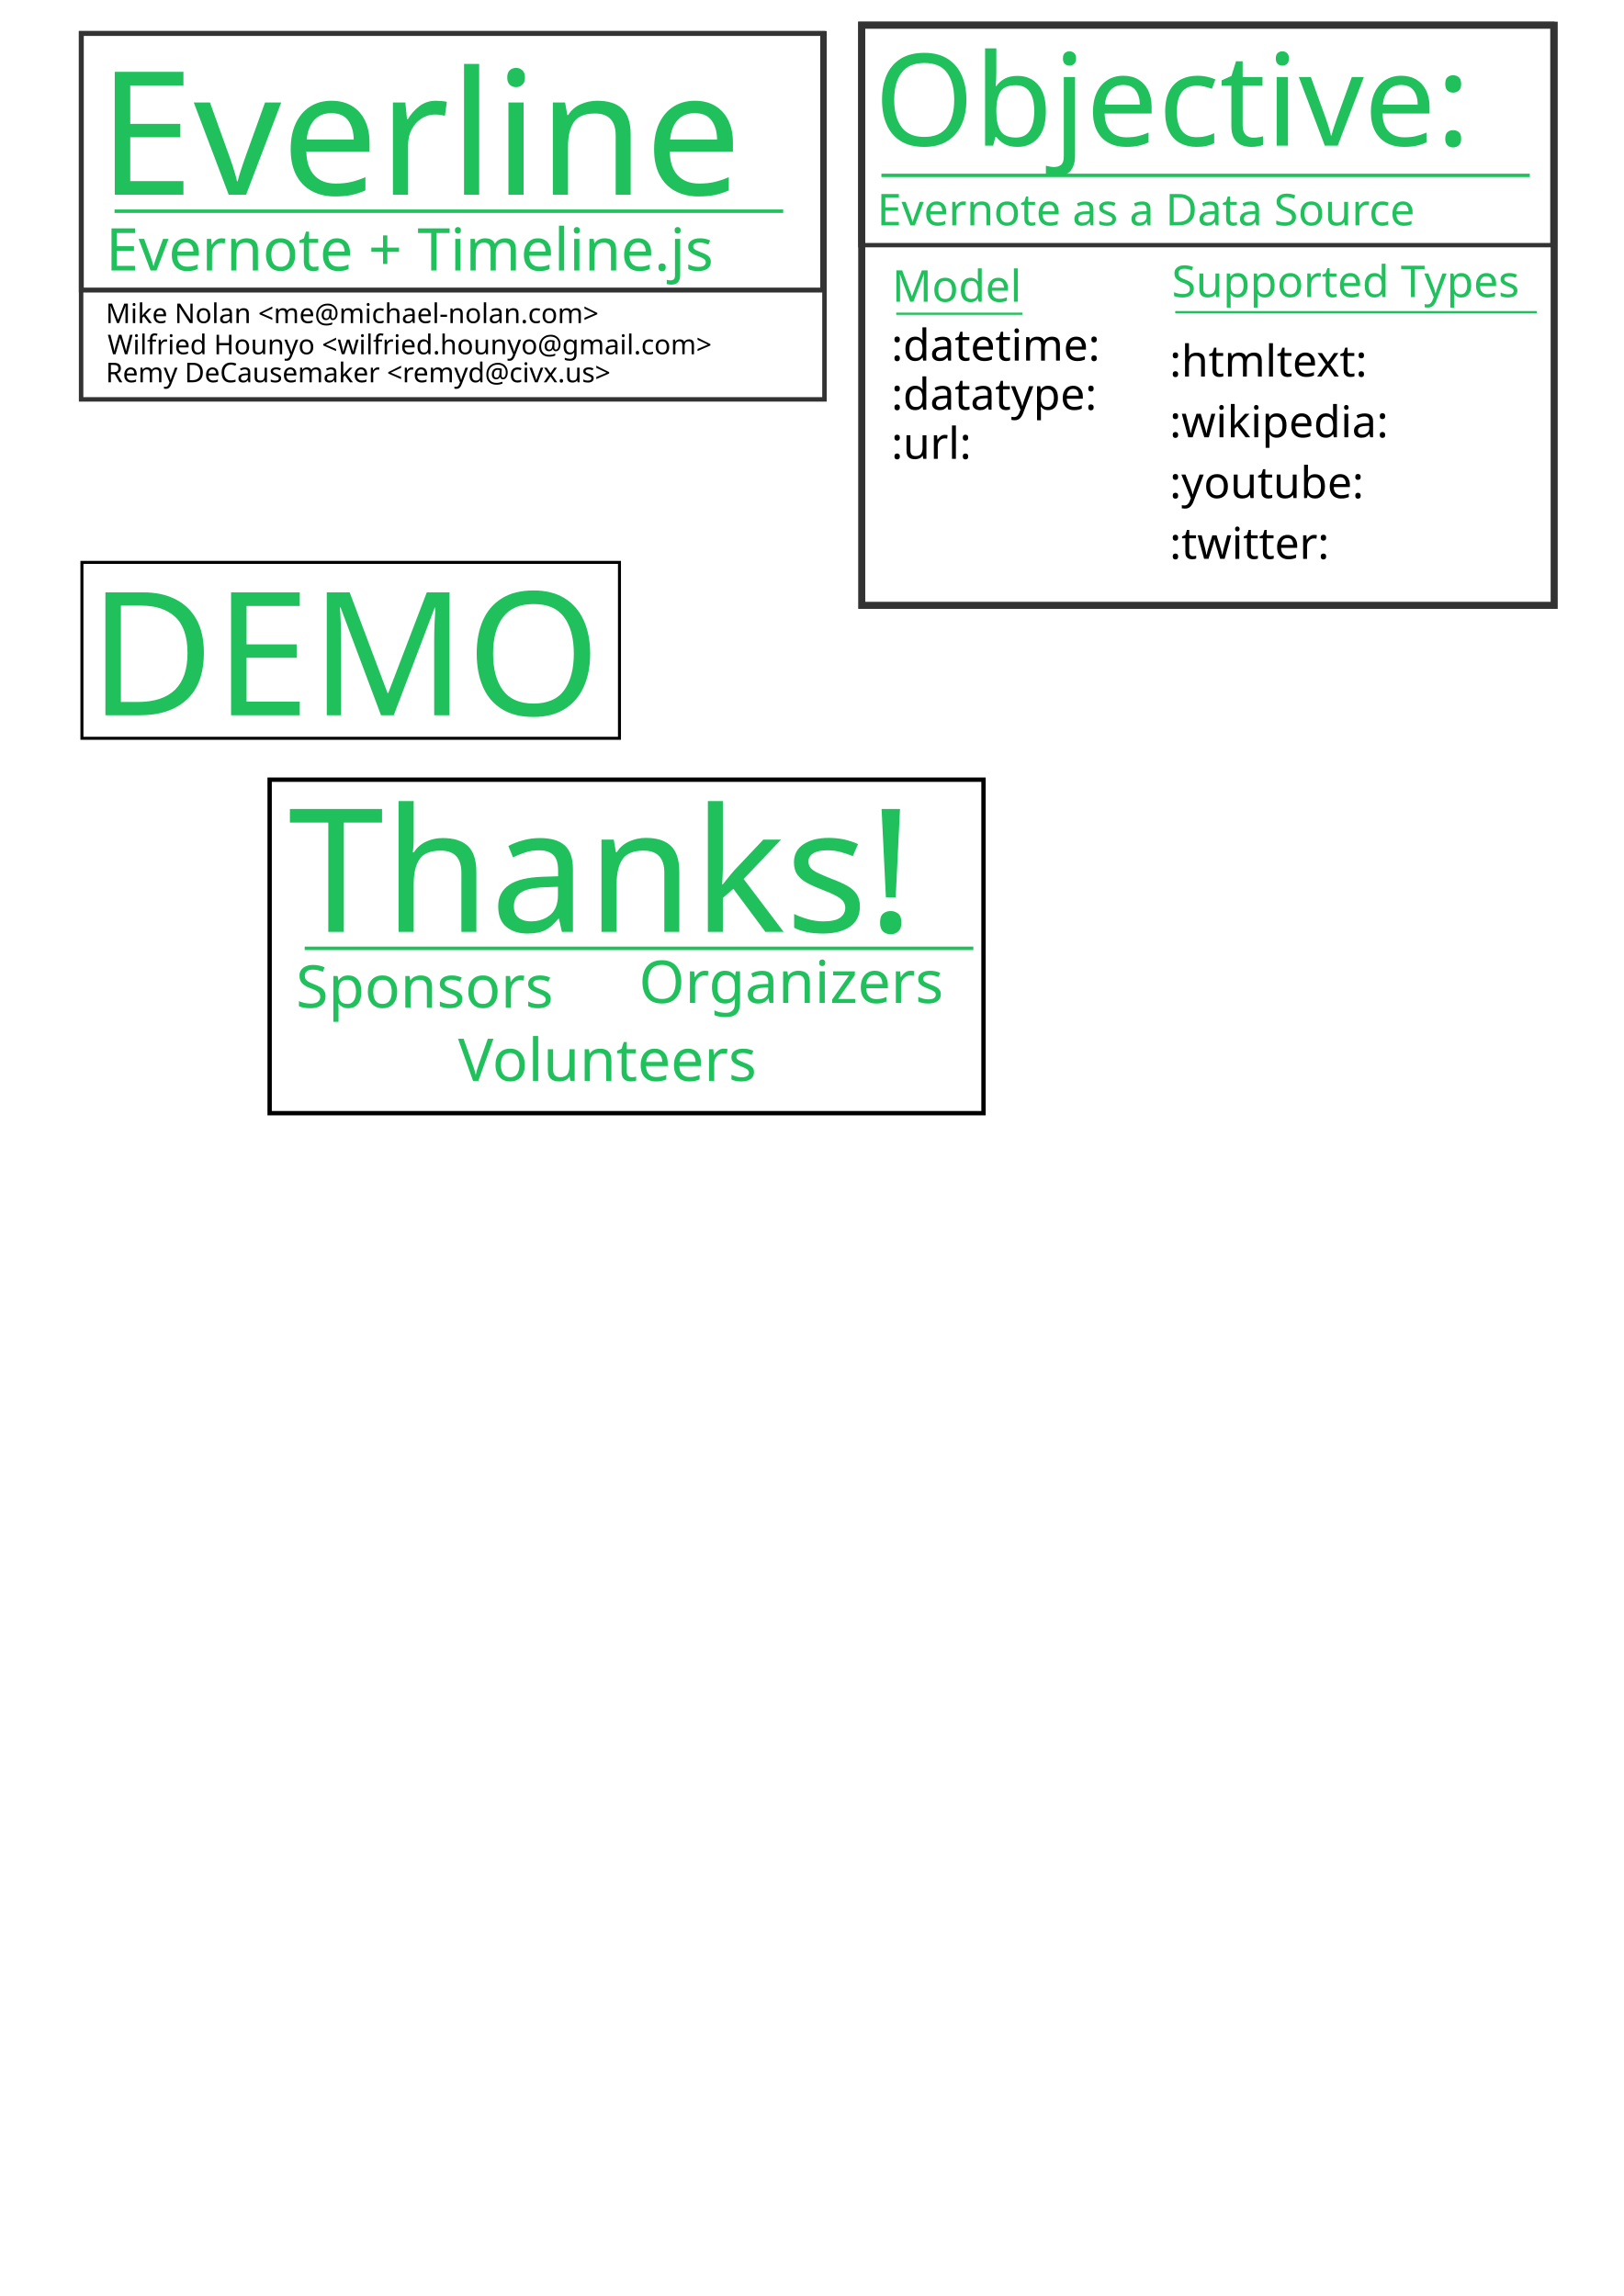
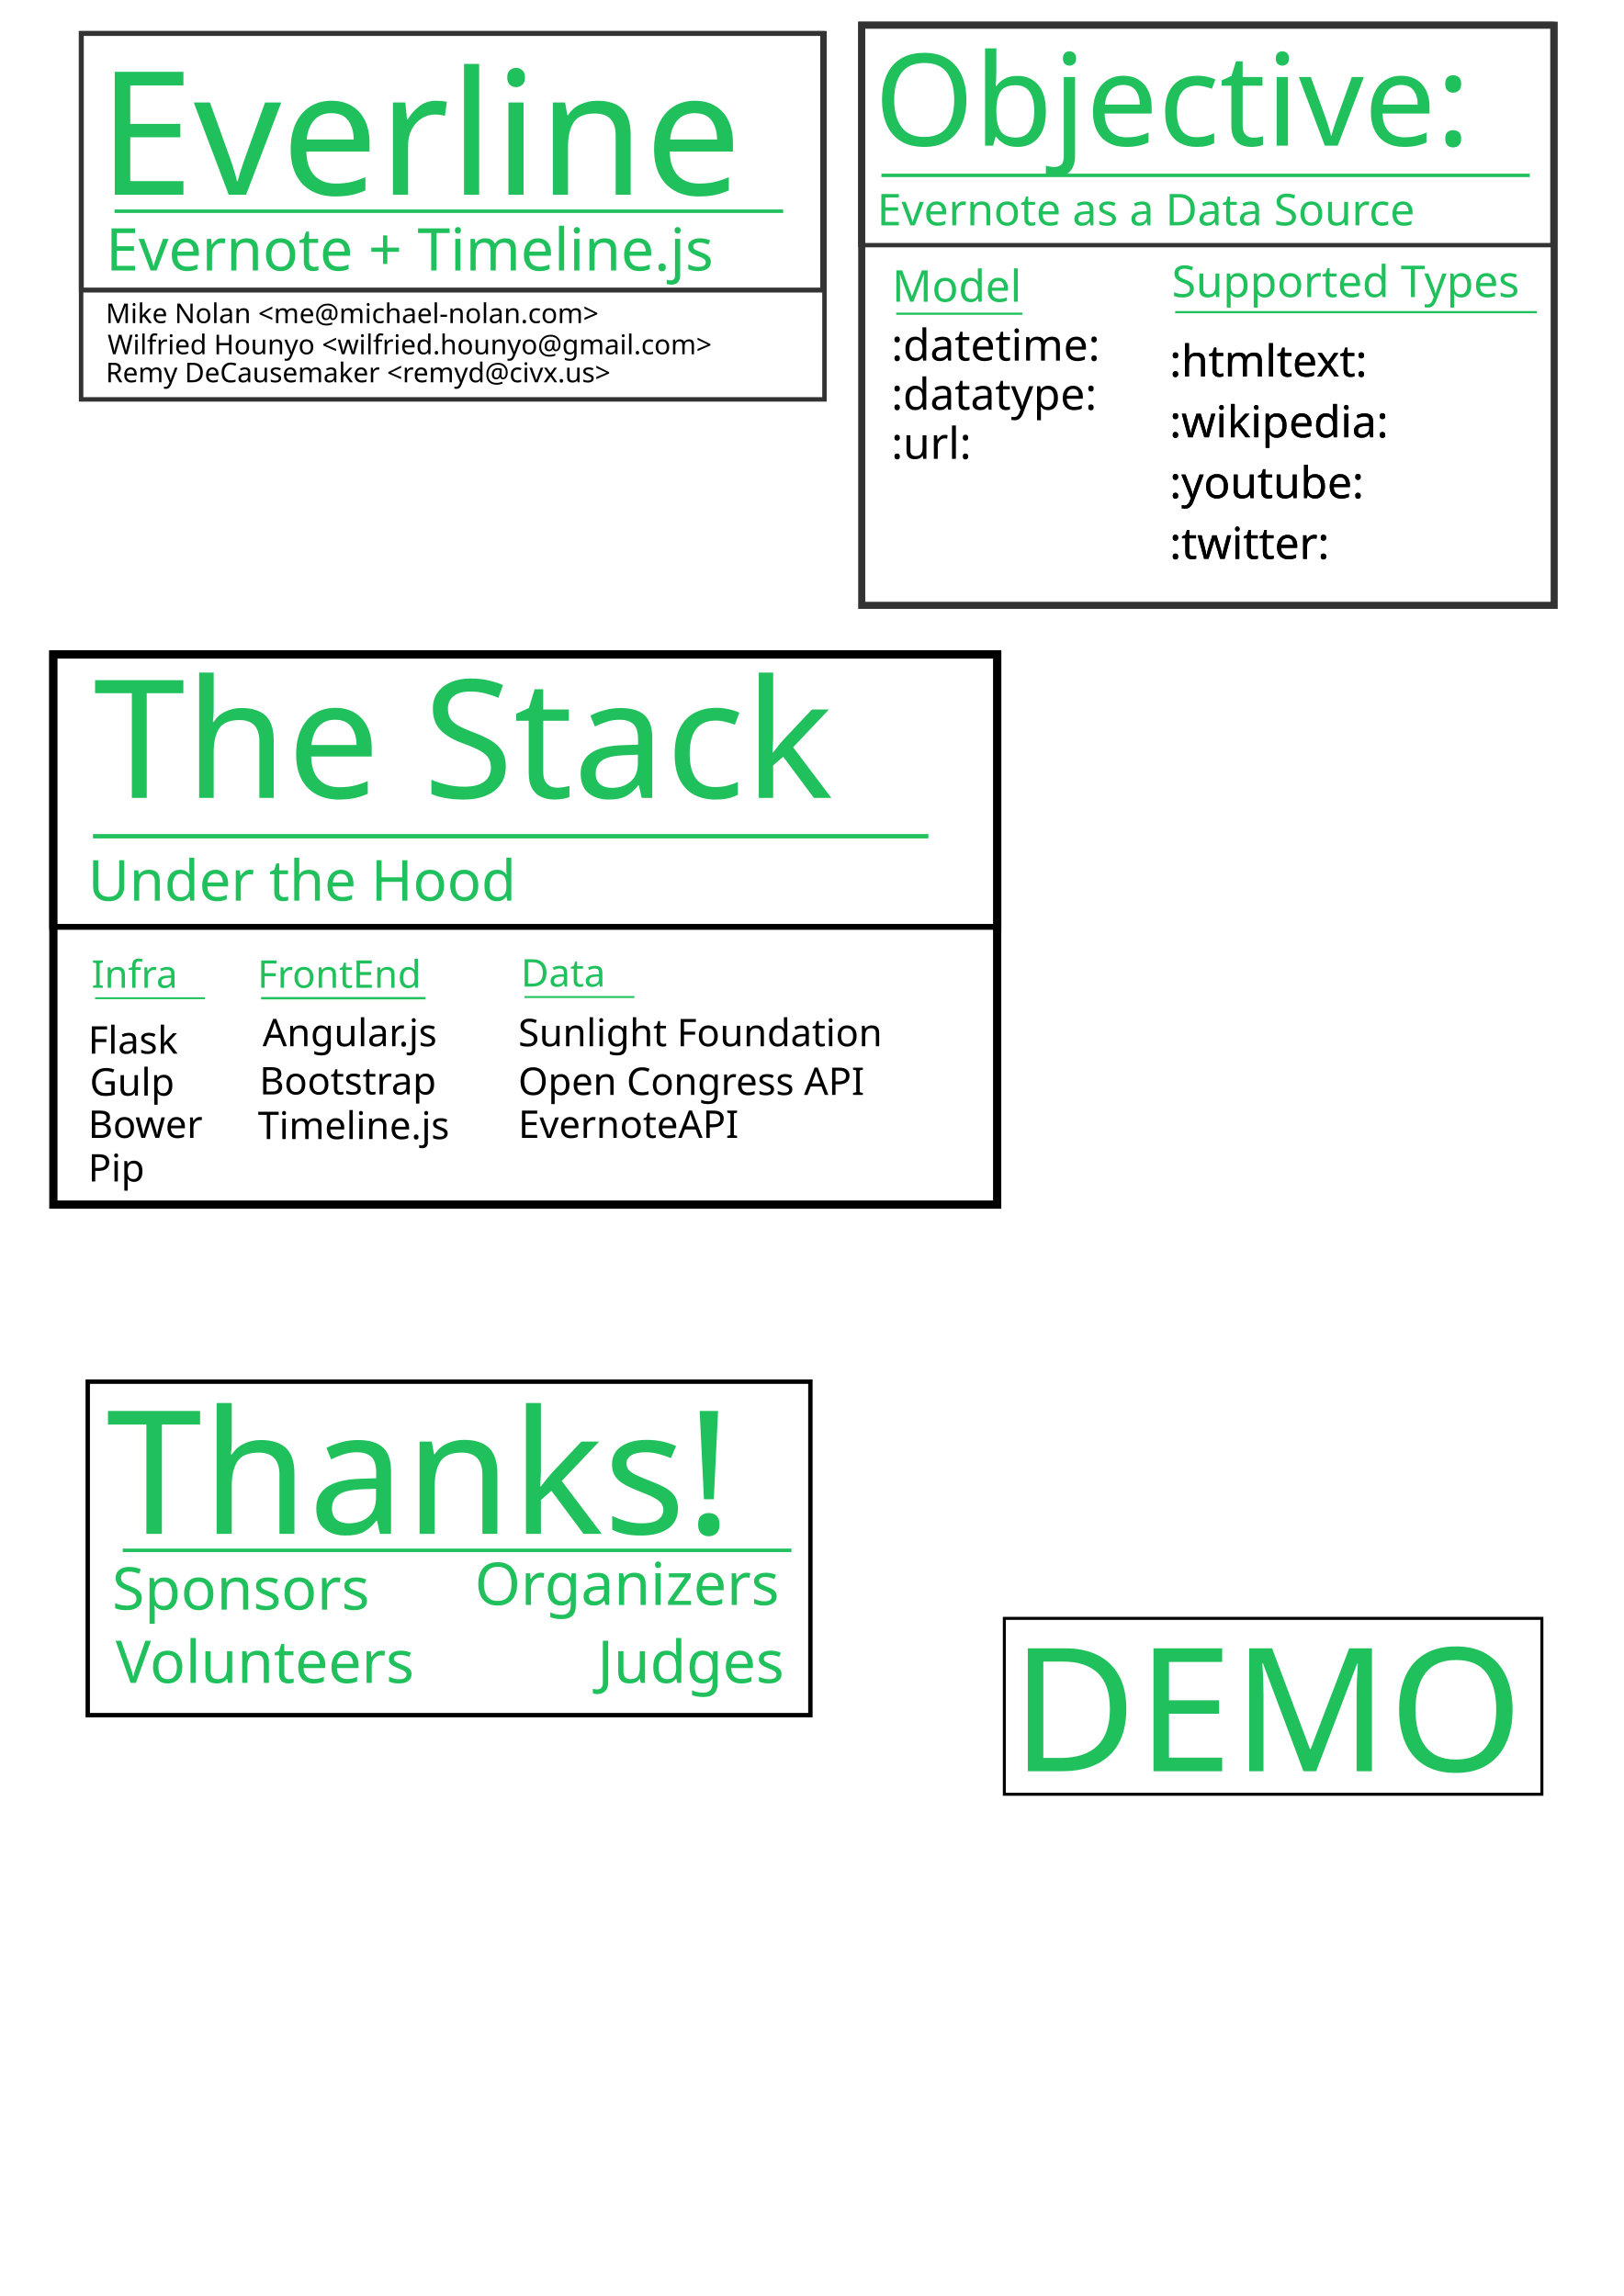
<svg xmlns="http://www.w3.org/2000/svg" xmlns:ns1="http://sozi.baierouge.fr" width="744.094" height="1052.362" id="svg11688" version="1.1" viewBox="0 0 744.094 1052.362">
  <defs id="defs11690" />
  <g id="layer1">
-     <text id="text12236" y="89.258" x="44.932" style="font-style:normal;font-weight:normal;font-size:78.889px;line-height:0%;font-family:Sans;letter-spacing:0px;word-spacing:0px;fill:#20c05c;fill-opacity:1;stroke:none;stroke-width:1px;stroke-linecap:butt;stroke-linejoin:miter;stroke-opacity:1" xml:space="preserve">
-       <tspan id="tspan12240" y="89.258" x="44.932">Everline</tspan>
-     </text>
-     <text xml:space="preserve" style="font-style:normal;font-weight:normal;font-size:27.046px;line-height:0%;font-family:Sans;letter-spacing:0px;word-spacing:0px;fill:#20c05c;fill-opacity:1;stroke:none;stroke-width:1px;stroke-linecap:butt;stroke-linejoin:miter;stroke-opacity:1" x="48.475" y="123.993" id="text12244">
-       <tspan x="48.475" y="123.993" id="tspan12246">Evernote + Timeline.js</tspan>
-     </text>
-     <text id="text12248" y="148.076" x="48.474" style="font-style:normal;font-weight:normal;font-size:12.5px;line-height:0%;font-family:Sans;letter-spacing:0px;word-spacing:0px;fill:#000000;fill-opacity:1;stroke:none;stroke-width:1px;stroke-linecap:butt;stroke-linejoin:miter;stroke-opacity:1" xml:space="preserve">
-       <tspan id="tspan12250" y="148.076" x="48.474">Mike Nolan &lt;me@michael-nolan.com&gt;</tspan>
-     </text>
-     <text xml:space="preserve" style="font-style:normal;font-weight:normal;font-size:12.5px;line-height:0%;font-family:Sans;letter-spacing:0px;word-spacing:0px;fill:#000000;fill-opacity:1;stroke:none;stroke-width:1px;stroke-linecap:butt;stroke-linejoin:miter;stroke-opacity:1" x="49.286" y="162.362" id="text12252">
-       <tspan x="49.286" y="162.362" id="tspan12254">Wilfried Hounyo &lt;wilfried.hounyo@gmail.com&gt;</tspan>
-     </text>
-     <text id="text12256" y="175.219" x="48.474" style="font-style:normal;font-weight:normal;font-size:12.5px;line-height:0%;font-family:Sans;letter-spacing:0px;word-spacing:0px;fill:#000000;fill-opacity:1;stroke:none;stroke-width:1px;stroke-linecap:butt;stroke-linejoin:miter;stroke-opacity:1" xml:space="preserve">
-       <tspan id="tspan12258" y="175.219" x="48.474">Remy DeCausemaker &lt;remyd@civx.us&gt;</tspan>
-     </text>
-     <rect y="18.791" x="-128.571" height="42.857" width="50" id="rect12260" style="opacity:1;fill:#20c05c;fill-opacity:1;stroke:#333333;stroke-width:2;stroke-opacity:1" />
-     <text id="text12281" y="103.293" x="401.947" style="font-style:normal;font-weight:normal;font-size:20.112px;line-height:0%;font-family:Sans;letter-spacing:0px;word-spacing:0px;fill:#20c05c;fill-opacity:1;stroke:none;stroke-width:1px;stroke-linecap:butt;stroke-linejoin:miter;stroke-opacity:1" xml:space="preserve">
-       <tspan id="tspan12283" y="103.293" x="401.947">Evernote as a Data Source</tspan>
-       <tspan id="tspan12305" y="103.293" x="401.947" />
-     </text>
-     <text xml:space="preserve" style="font-style:normal;font-weight:normal;font-size:12.5px;line-height:0%;font-family:Sans;letter-spacing:0px;word-spacing:0px;fill:#000000;fill-opacity:1;stroke:none;stroke-width:1px;stroke-linecap:butt;stroke-linejoin:miter;stroke-opacity:1" x="410.617" y="109.505" id="text12285">
-       <tspan x="410.617" y="109.505" id="tspan12287" />
-     </text>
-     <text xml:space="preserve" style="font-style:normal;font-weight:normal;font-size:58.663px;line-height:0%;font-family:Sans;letter-spacing:0px;word-spacing:0px;fill:#20c05c;fill-opacity:1;stroke:none;stroke-width:1px;stroke-linecap:butt;stroke-linejoin:miter;stroke-opacity:1" x="400.627" y="66.749" id="text12289">
-       <tspan x="400.627" y="66.749" id="tspan12291">Objective:</tspan>
-     </text>
-     <text xml:space="preserve" style="font-style:normal;font-weight:normal;font-size:20.112px;line-height:0%;font-family:Sans;letter-spacing:0px;word-spacing:0px;fill:#000000;fill-opacity:1;stroke:none;stroke-width:1px;stroke-linecap:butt;stroke-linejoin:miter;stroke-opacity:1" x="408.441" y="165.293" id="text12293">
-       <tspan x="408.441" y="165.293" id="tspan12295">:datetime:</tspan>
-     </text>
-     <text id="text12297" y="187.793" x="408.441" style="font-style:normal;font-weight:normal;font-size:20.112px;line-height:0%;font-family:Sans;letter-spacing:0px;word-spacing:0px;fill:#000000;fill-opacity:1;stroke:none;stroke-width:1px;stroke-linecap:butt;stroke-linejoin:miter;stroke-opacity:1" xml:space="preserve">
-       <tspan id="tspan12299" y="187.793" x="408.441">:datatype:</tspan>
-     </text>
-     <text xml:space="preserve" style="font-style:normal;font-weight:normal;font-size:20.112px;line-height:0%;font-family:Sans;letter-spacing:0px;word-spacing:0px;fill:#000000;fill-opacity:1;stroke:none;stroke-width:1px;stroke-linecap:butt;stroke-linejoin:miter;stroke-opacity:1" x="408.441" y="210.293" id="text12301">
-       <tspan x="408.441" y="210.293" id="tspan12303">:url:</tspan>
-     </text>
-     <text id="text12333" y="134.721" x="564.87" style="font-style:normal;font-weight:normal;font-size:20.112px;line-height:0%;font-family:Sans;letter-spacing:0px;word-spacing:0px;fill:#000000;fill-opacity:1;stroke:none;stroke-width:1px;stroke-linecap:butt;stroke-linejoin:miter;stroke-opacity:1" xml:space="preserve">
-       <tspan id="tspan12335" y="134.721" x="564.87" />
-     </text>
-     <text xml:space="preserve" style="font-style:normal;font-weight:normal;font-size:20.112px;line-height:0%;font-family:Sans;letter-spacing:0px;word-spacing:0px;fill:#000000;fill-opacity:1;stroke:none;stroke-width:1px;stroke-linecap:butt;stroke-linejoin:miter;stroke-opacity:1" x="535.981" y="200.436" id="text12337">
-       <tspan x="535.981" y="200.436" id="tspan12339">:wikipedia:</tspan>
-     </text>
-     <text id="text12345" y="228.293" x="535.981" style="font-style:normal;font-weight:normal;font-size:20.112px;line-height:0%;font-family:Sans;letter-spacing:0px;word-spacing:0px;fill:#000000;fill-opacity:1;stroke:none;stroke-width:1px;stroke-linecap:butt;stroke-linejoin:miter;stroke-opacity:1" xml:space="preserve">
-       <tspan id="tspan12347" y="228.293" x="535.981">:youtube:</tspan>
-     </text>
-     <text xml:space="preserve" style="font-style:normal;font-weight:normal;font-size:20.112px;line-height:0%;font-family:Sans;letter-spacing:0px;word-spacing:0px;fill:#000000;fill-opacity:1;stroke:none;stroke-width:1px;stroke-linecap:butt;stroke-linejoin:miter;stroke-opacity:1" x="535.981" y="256.15" id="text12349">
-       <tspan x="535.981" y="256.15" id="tspan12351">:twitter:</tspan>
-     </text>
-     <rect y="15.344" x="37.268" height="117.607" width="339.75" id="rect12353" style="opacity:1;fill:none;fill-opacity:1;stroke:#333333;stroke-width:2.25;stroke-opacity:1" />
-     <rect style="opacity:1;fill:none;fill-opacity:1;stroke:#333333;stroke-width:2.049;stroke-opacity:1" id="rect12461" width="340.665" height="167.808" x="37.168" y="15.244" />
-     <rect y="10.934" x="394.286" height="101.429" width="317.143" id="rect12571" style="opacity:1;fill:none;fill-opacity:1;stroke:#333333;stroke-width:2;stroke-opacity:1" />
-     <rect style="opacity:1;fill:none;fill-opacity:1;stroke:#333333;stroke-width:3.239;stroke-opacity:1" id="rect12683" width="317.332" height="265.904" x="394.905" y="11.553" />
-     <text id="text12685" y="172.578" x="535.981" style="font-style:normal;font-weight:normal;font-size:20.112px;line-height:0%;font-family:Sans;letter-spacing:0px;word-spacing:0px;fill:#000000;fill-opacity:1;stroke:none;stroke-width:1px;stroke-linecap:butt;stroke-linejoin:miter;stroke-opacity:1" xml:space="preserve">
-       <tspan id="tspan12687" y="172.578" x="535.981">:htmltext:</tspan>
-     </text>
-     <text xml:space="preserve" style="font-style:normal;font-weight:normal;font-size:20.112px;line-height:0%;font-family:Sans;letter-spacing:0px;word-spacing:0px;fill:#20c05c;fill-opacity:1;stroke:none;stroke-width:1px;stroke-linecap:butt;stroke-linejoin:miter;stroke-opacity:1" x="408.824" y="138.293" id="text12689">
-       <tspan x="408.824" y="138.293" id="tspan12691">Model</tspan>
-       <tspan x="408.824" y="138.293" id="tspan12693" />
-     </text>
-     <text id="text12695" y="136.15" x="537.013" style="font-style:normal;font-weight:normal;font-size:20.112px;line-height:0%;font-family:Sans;letter-spacing:0px;word-spacing:0px;fill:#20c05c;fill-opacity:1;stroke:none;stroke-width:1px;stroke-linecap:butt;stroke-linejoin:miter;stroke-opacity:1" xml:space="preserve">
-       <tspan id="tspan12697" y="136.15" x="537.013">Supported Types</tspan>
-       <tspan id="tspan12699" y="136.15" x="537.013" />
-     </text>
-     <path style="fill:#20c05c;fill-rule:evenodd;stroke:#20c05c;stroke-width:1px;stroke-linecap:butt;stroke-linejoin:miter;stroke-opacity:1;fill-opacity:1" d="m 410.714,143.791 57.857,0" id="path12701" />
-     <path style="fill:#20c05c;fill-rule:evenodd;stroke:#20c05c;stroke-width:1px;stroke-linecap:butt;stroke-linejoin:miter;stroke-opacity:1;fill-opacity:1" d="m 538.571,143.076 165.714,0" id="path12703" />
-     <path id="path12705" d="m 52.492,96.807 306.416,0" style="fill:#20c05c;fill-opacity:1;fill-rule:evenodd;stroke:#20c05c;stroke-width:1.577px;stroke-linecap:butt;stroke-linejoin:miter;stroke-opacity:1" />
-     <path style="fill:#20c05c;fill-opacity:1;fill-rule:evenodd;stroke:#20c05c;stroke-width:1.553px;stroke-linecap:butt;stroke-linejoin:miter;stroke-opacity:1" d="m 403.921,80.378 297.131,0" id="path12707" />
-     <text xml:space="preserve" style="font-style:normal;font-weight:normal;font-size:78.889px;line-height:0%;font-family:Sans;letter-spacing:0px;word-spacing:0px;fill:#20c05c;fill-opacity:1;stroke:none;stroke-width:1px;stroke-linecap:butt;stroke-linejoin:miter;stroke-opacity:1" x="40.647" y="327.83" id="text12841">
-       <tspan x="40.647" y="327.83" id="tspan12843">DEMO</tspan>
-     </text>
-     <rect y="257.764" x="37.545" height="80.625" width="246.339" id="rect12851" style="opacity:1;fill:none;fill-opacity:1;stroke:#000000;stroke-width:1.375;stroke-opacity:1" />
-     <text xml:space="preserve" style="font-style:normal;font-weight:normal;font-size:78.889px;line-height:0%;font-family:Sans;letter-spacing:0px;word-spacing:0px;fill:#20c05c;fill-opacity:1;stroke:none;stroke-width:1px;stroke-linecap:butt;stroke-linejoin:miter;stroke-opacity:1" x="132.075" y="427.116" id="text12967">
-       <tspan x="132.075" y="427.116" id="tspan12969">Thanks!</tspan>
-     </text>
-     <text id="text12971" y="461.85" x="135.618" style="font-style:normal;font-weight:normal;font-size:27.046px;line-height:0%;font-family:Sans;letter-spacing:0px;word-spacing:0px;fill:#20c05c;fill-opacity:1;stroke:none;stroke-width:1px;stroke-linecap:butt;stroke-linejoin:miter;stroke-opacity:1" xml:space="preserve">
-       <tspan id="tspan12973" y="461.85" x="135.618">Sponsors</tspan>
-     </text>
-     <path style="fill:#20c05c;fill-opacity:1;fill-rule:evenodd;stroke:#20c05c;stroke-width:1.577px;stroke-linecap:butt;stroke-linejoin:miter;stroke-opacity:1" d="m 139.635,434.664 306.416,0" id="path12975" />
-     <text xml:space="preserve" style="font-style:normal;font-weight:normal;font-size:27.046px;line-height:0%;font-family:Sans;letter-spacing:0px;word-spacing:0px;fill:#20c05c;fill-opacity:1;stroke:none;stroke-width:1px;stroke-linecap:butt;stroke-linejoin:miter;stroke-opacity:1" x="292.761" y="459.708" id="text12977">
-       <tspan x="292.761" y="459.708" id="tspan12979">Organizers</tspan>
-     </text>
-     <text id="text12981" y="495.422" x="209.903" style="font-style:normal;font-weight:normal;font-size:27.046px;line-height:0%;font-family:Sans;letter-spacing:0px;word-spacing:0px;fill:#20c05c;fill-opacity:1;stroke:none;stroke-width:1px;stroke-linecap:butt;stroke-linejoin:miter;stroke-opacity:1" xml:space="preserve">
-       <tspan id="tspan12983" y="495.422" x="209.903">Volunteers</tspan>
-     </text>
-     <rect style="opacity:1;fill:none;fill-opacity:1;stroke:#000000;stroke-width:2;stroke-opacity:1" id="rect12985" width="327.143" height="152.857" x="123.571" y="357.362" />
+     <text xml:space="preserve" style="font-style:normal;font-weight:normal;font-size:78.889px;line-height:0%;font-family:Sans;letter-spacing:0px;word-spacing:0px;fill:#20c05c;fill-opacity:1;stroke:none;stroke-width:1px;stroke-linecap:butt;stroke-linejoin:miter;stroke-opacity:1" x="44.932" y="89.258" id="text12236">
+       <tspan x="44.932" y="89.258" id="tspan12240">Everline</tspan>
+     </text>
+     <text id="text12244" y="123.993" x="48.475" style="font-style:normal;font-weight:normal;font-size:27.046px;line-height:0%;font-family:Sans;letter-spacing:0px;word-spacing:0px;fill:#20c05c;fill-opacity:1;stroke:none;stroke-width:1px;stroke-linecap:butt;stroke-linejoin:miter;stroke-opacity:1" xml:space="preserve">
+       <tspan id="tspan12246" y="123.993" x="48.475">Evernote + Timeline.js</tspan>
+     </text>
+     <text xml:space="preserve" style="font-style:normal;font-weight:normal;font-size:12.5px;line-height:0%;font-family:Sans;letter-spacing:0px;word-spacing:0px;fill:#000000;fill-opacity:1;stroke:none;stroke-width:1px;stroke-linecap:butt;stroke-linejoin:miter;stroke-opacity:1" x="48.474" y="148.076" id="text12248">
+       <tspan x="48.474" y="148.076" id="tspan12250">Mike Nolan &lt;me@michael-nolan.com&gt;</tspan>
+     </text>
+     <text id="text12252" y="162.362" x="49.286" style="font-style:normal;font-weight:normal;font-size:12.5px;line-height:0%;font-family:Sans;letter-spacing:0px;word-spacing:0px;fill:#000000;fill-opacity:1;stroke:none;stroke-width:1px;stroke-linecap:butt;stroke-linejoin:miter;stroke-opacity:1" xml:space="preserve">
+       <tspan id="tspan12254" y="162.362" x="49.286">Wilfried Hounyo &lt;wilfried.hounyo@gmail.com&gt;</tspan>
+     </text>
+     <text xml:space="preserve" style="font-style:normal;font-weight:normal;font-size:12.5px;line-height:0%;font-family:Sans;letter-spacing:0px;word-spacing:0px;fill:#000000;fill-opacity:1;stroke:none;stroke-width:1px;stroke-linecap:butt;stroke-linejoin:miter;stroke-opacity:1" x="48.474" y="175.219" id="text12256">
+       <tspan x="48.474" y="175.219" id="tspan12258">Remy DeCausemaker &lt;remyd@civx.us&gt;</tspan>
+     </text>
+     <rect style="opacity:1;fill:#20c05c;fill-opacity:1;stroke:#333333;stroke-width:2;stroke-opacity:1" id="rect12260" width="50" height="42.857" x="-128.571" y="18.791" />
+     <text xml:space="preserve" style="font-style:normal;font-weight:normal;font-size:20.112px;line-height:0%;font-family:Sans;letter-spacing:0px;word-spacing:0px;fill:#20c05c;fill-opacity:1;stroke:none;stroke-width:1px;stroke-linecap:butt;stroke-linejoin:miter;stroke-opacity:1" x="401.947" y="103.293" id="text12281">
+       <tspan x="401.947" y="103.293" id="tspan12283">Evernote as a Data Source</tspan>
+       <tspan x="401.947" y="103.293" id="tspan12305" />
+     </text>
+     <text id="text12285" y="109.505" x="410.617" style="font-style:normal;font-weight:normal;font-size:12.5px;line-height:0%;font-family:Sans;letter-spacing:0px;word-spacing:0px;fill:#000000;fill-opacity:1;stroke:none;stroke-width:1px;stroke-linecap:butt;stroke-linejoin:miter;stroke-opacity:1" xml:space="preserve">
+       <tspan id="tspan12287" y="109.505" x="410.617" />
+     </text>
+     <text id="text12289" y="66.749" x="400.627" style="font-style:normal;font-weight:normal;font-size:58.663px;line-height:0%;font-family:Sans;letter-spacing:0px;word-spacing:0px;fill:#20c05c;fill-opacity:1;stroke:none;stroke-width:1px;stroke-linecap:butt;stroke-linejoin:miter;stroke-opacity:1" xml:space="preserve">
+       <tspan id="tspan12291" y="66.749" x="400.627">Objective:</tspan>
+     </text>
+     <text id="text12293" y="165.293" x="408.441" style="font-style:normal;font-weight:normal;font-size:20.112px;line-height:0%;font-family:Sans;letter-spacing:0px;word-spacing:0px;fill:#000000;fill-opacity:1;stroke:none;stroke-width:1px;stroke-linecap:butt;stroke-linejoin:miter;stroke-opacity:1" xml:space="preserve">
+       <tspan id="tspan12295" y="165.293" x="408.441">:datetime:</tspan>
+     </text>
+     <text xml:space="preserve" style="font-style:normal;font-weight:normal;font-size:20.112px;line-height:0%;font-family:Sans;letter-spacing:0px;word-spacing:0px;fill:#000000;fill-opacity:1;stroke:none;stroke-width:1px;stroke-linecap:butt;stroke-linejoin:miter;stroke-opacity:1" x="408.441" y="187.793" id="text12297">
+       <tspan x="408.441" y="187.793" id="tspan12299">:datatype:</tspan>
+     </text>
+     <text id="text12301" y="210.293" x="408.441" style="font-style:normal;font-weight:normal;font-size:20.112px;line-height:0%;font-family:Sans;letter-spacing:0px;word-spacing:0px;fill:#000000;fill-opacity:1;stroke:none;stroke-width:1px;stroke-linecap:butt;stroke-linejoin:miter;stroke-opacity:1" xml:space="preserve">
+       <tspan id="tspan12303" y="210.293" x="408.441">:url:</tspan>
+     </text>
+     <text xml:space="preserve" style="font-style:normal;font-weight:normal;font-size:20.112px;line-height:0%;font-family:Sans;letter-spacing:0px;word-spacing:0px;fill:#000000;fill-opacity:1;stroke:none;stroke-width:1px;stroke-linecap:butt;stroke-linejoin:miter;stroke-opacity:1" x="564.87" y="134.721" id="text12333">
+       <tspan x="564.87" y="134.721" id="tspan12335" />
+     </text>
+     <text id="text12337" y="200.436" x="535.981" style="font-style:normal;font-weight:normal;font-size:20.112px;line-height:0%;font-family:Sans;letter-spacing:0px;word-spacing:0px;fill:#000000;fill-opacity:1;stroke:none;stroke-width:1px;stroke-linecap:butt;stroke-linejoin:miter;stroke-opacity:1" xml:space="preserve">
+       <tspan id="tspan12339" y="200.436" x="535.981">:wikipedia:</tspan>
+     </text>
+     <text xml:space="preserve" style="font-style:normal;font-weight:normal;font-size:20.112px;line-height:0%;font-family:Sans;letter-spacing:0px;word-spacing:0px;fill:#000000;fill-opacity:1;stroke:none;stroke-width:1px;stroke-linecap:butt;stroke-linejoin:miter;stroke-opacity:1" x="535.981" y="228.293" id="text12345">
+       <tspan x="535.981" y="228.293" id="tspan12347">:youtube:</tspan>
+     </text>
+     <text id="text12349" y="256.15" x="535.981" style="font-style:normal;font-weight:normal;font-size:20.112px;line-height:0%;font-family:Sans;letter-spacing:0px;word-spacing:0px;fill:#000000;fill-opacity:1;stroke:none;stroke-width:1px;stroke-linecap:butt;stroke-linejoin:miter;stroke-opacity:1" xml:space="preserve">
+       <tspan id="tspan12351" y="256.15" x="535.981">:twitter:</tspan>
+     </text>
+     <rect style="opacity:1;fill:none;fill-opacity:1;stroke:#333333;stroke-width:2.25;stroke-opacity:1" id="rect12353" width="339.75" height="117.607" x="37.268" y="15.344" />
+     <rect y="15.244" x="37.168" height="167.808" width="340.665" id="rect12461" style="opacity:1;fill:none;fill-opacity:1;stroke:#333333;stroke-width:2.049;stroke-opacity:1" />
+     <rect style="opacity:1;fill:none;fill-opacity:1;stroke:#333333;stroke-width:2;stroke-opacity:1" id="rect12571" width="317.143" height="101.429" x="394.286" y="10.934" />
+     <rect y="11.553" x="394.905" height="265.904" width="317.332" id="rect12683" style="opacity:1;fill:none;fill-opacity:1;stroke:#333333;stroke-width:3.239;stroke-opacity:1" />
+     <text xml:space="preserve" style="font-style:normal;font-weight:normal;font-size:20.112px;line-height:0%;font-family:Sans;letter-spacing:0px;word-spacing:0px;fill:#000000;fill-opacity:1;stroke:none;stroke-width:1px;stroke-linecap:butt;stroke-linejoin:miter;stroke-opacity:1" x="535.981" y="172.578" id="text12685">
+       <tspan x="535.981" y="172.578" id="tspan12687">:htmltext:</tspan>
+     </text>
+     <text id="text12689" y="138.293" x="408.824" style="font-style:normal;font-weight:normal;font-size:20.112px;line-height:0%;font-family:Sans;letter-spacing:0px;word-spacing:0px;fill:#20c05c;fill-opacity:1;stroke:none;stroke-width:1px;stroke-linecap:butt;stroke-linejoin:miter;stroke-opacity:1" xml:space="preserve">
+       <tspan id="tspan12691" y="138.293" x="408.824">Model</tspan>
+       <tspan id="tspan12693" y="138.293" x="408.824" />
+     </text>
+     <text xml:space="preserve" style="font-style:normal;font-weight:normal;font-size:20.112px;line-height:0%;font-family:Sans;letter-spacing:0px;word-spacing:0px;fill:#20c05c;fill-opacity:1;stroke:none;stroke-width:1px;stroke-linecap:butt;stroke-linejoin:miter;stroke-opacity:1" x="537.013" y="136.15" id="text12695">
+       <tspan x="537.013" y="136.15" id="tspan12697">Supported Types</tspan>
+       <tspan x="537.013" y="136.15" id="tspan12699" />
+     </text>
+     <path id="path12701" d="m 410.714,143.791 57.857,0" style="fill:#20c05c;fill-rule:evenodd;stroke:#20c05c;stroke-width:1px;stroke-linecap:butt;stroke-linejoin:miter;stroke-opacity:1;fill-opacity:1" />
+     <path id="path12703" d="m 538.571,143.076 165.714,0" style="fill:#20c05c;fill-rule:evenodd;stroke:#20c05c;stroke-width:1px;stroke-linecap:butt;stroke-linejoin:miter;stroke-opacity:1;fill-opacity:1" />
+     <path style="fill:#20c05c;fill-opacity:1;fill-rule:evenodd;stroke:#20c05c;stroke-width:1.577px;stroke-linecap:butt;stroke-linejoin:miter;stroke-opacity:1" d="m 52.492,96.807 306.416,0" id="path12705" />
+     <path id="path12707" d="m 403.921,80.378 297.131,0" style="fill:#20c05c;fill-opacity:1;fill-rule:evenodd;stroke:#20c05c;stroke-width:1.553px;stroke-linecap:butt;stroke-linejoin:miter;stroke-opacity:1" />
+     <text id="text12841" y="811.834" x="463.362" style="font-style:normal;font-weight:normal;font-size:78.889px;line-height:0%;font-family:Sans;letter-spacing:0px;word-spacing:0px;fill:#20c05c;fill-opacity:1;stroke:none;stroke-width:1px;stroke-linecap:butt;stroke-linejoin:miter;stroke-opacity:1" xml:space="preserve">
+       <tspan id="tspan12843" y="811.834" x="463.362">DEMO</tspan>
+     </text>
+     <rect style="opacity:1;fill:none;fill-opacity:1;stroke:#000000;stroke-width:1.375;stroke-opacity:1" id="rect12851" width="246.339" height="80.625" x="460.26" y="741.768" />
+     <text id="text12967" y="703.028" x="48.704" style="font-style:normal;font-weight:normal;font-size:78.889px;line-height:0%;font-family:Sans;letter-spacing:0px;word-spacing:0px;fill:#20c05c;fill-opacity:1;stroke:none;stroke-width:1px;stroke-linecap:butt;stroke-linejoin:miter;stroke-opacity:1" xml:space="preserve">
+       <tspan id="tspan12969" y="703.028" x="48.704">Thanks!</tspan>
+     </text>
+     <text xml:space="preserve" style="font-style:normal;font-weight:normal;font-size:27.046px;line-height:0%;font-family:Sans;letter-spacing:0px;word-spacing:0px;fill:#20c05c;fill-opacity:1;stroke:none;stroke-width:1px;stroke-linecap:butt;stroke-linejoin:miter;stroke-opacity:1" x="51.389" y="737.763" id="text12971">
+       <tspan x="51.389" y="737.763" id="tspan12973">Sponsors</tspan>
+     </text>
+     <path id="path12975" d="m 56.264,710.576 306.416,0" style="fill:#20c05c;fill-opacity:1;fill-rule:evenodd;stroke:#20c05c;stroke-width:1.577px;stroke-linecap:butt;stroke-linejoin:miter;stroke-opacity:1" />
+     <text xml:space="preserve" style="font-style:normal;font-weight:normal;font-size:27.046px;line-height:0%;font-family:Sans;letter-spacing:0px;word-spacing:0px;fill:#20c05c;fill-opacity:1;stroke:none;stroke-width:1px;stroke-linecap:butt;stroke-linejoin:miter;stroke-opacity:1" x="52.961" y="771.334" id="text12981">
+       <tspan x="52.961" y="771.334" id="tspan12983">Volunteers</tspan>
+     </text>
+     <rect y="633.281" x="40.206" height="152.845" width="331.171" id="rect12985" style="opacity:1;fill:none;fill-opacity:1;stroke:#000000;stroke-width:2.012;stroke-opacity:1" />
+     <text id="text13255" y="412.808" x="40.346" style="font-style:normal;font-weight:normal;font-size:25.914px;line-height:0%;font-family:Sans;letter-spacing:0px;word-spacing:0px;fill:#20c05c;fill-opacity:1;stroke:none;stroke-width:1px;stroke-linecap:butt;stroke-linejoin:miter;stroke-opacity:1" xml:space="preserve">
+       <tspan id="tspan13257" y="412.808" x="40.346">Under the Hood</tspan>
+       <tspan id="tspan13259" y="412.808" x="40.346" />
+     </text>
+     <text xml:space="preserve" style="font-style:normal;font-weight:normal;font-size:75.586px;line-height:0%;font-family:Sans;letter-spacing:0px;word-spacing:0px;fill:#20c05c;fill-opacity:1;stroke:none;stroke-width:1px;stroke-linecap:butt;stroke-linejoin:miter;stroke-opacity:1" x="42.819" y="365.723" id="text13261">
+       <tspan x="42.819" y="365.723" id="tspan13263">The Stack</tspan>
+     </text>
+     <path style="fill:#20c05c;fill-opacity:1;fill-rule:evenodd;stroke:#20c05c;stroke-width:2.001px;stroke-linecap:butt;stroke-linejoin:miter;stroke-opacity:1" d="m 42.598,383.284 382.845,0" id="path13265" />
+     <text xml:space="preserve" style="font-style:normal;font-weight:normal;font-size:20.112px;line-height:0%;font-family:Sans;letter-spacing:0px;word-spacing:0px;fill:#000000;fill-opacity:1;stroke:none;stroke-width:1px;stroke-linecap:butt;stroke-linejoin:miter;stroke-opacity:1" x="535.981" y="200.436" id="text13267">
+       <tspan x="535.981" y="200.436" id="tspan13269">:wikipedia:</tspan>
+     </text>
+     <text id="text13271" y="228.293" x="535.981" style="font-style:normal;font-weight:normal;font-size:20.112px;line-height:0%;font-family:Sans;letter-spacing:0px;word-spacing:0px;fill:#000000;fill-opacity:1;stroke:none;stroke-width:1px;stroke-linecap:butt;stroke-linejoin:miter;stroke-opacity:1" xml:space="preserve">
+       <tspan id="tspan13273" y="228.293" x="535.981">:youtube:</tspan>
+     </text>
+     <text xml:space="preserve" style="font-style:normal;font-weight:normal;font-size:20.112px;line-height:0%;font-family:Sans;letter-spacing:0px;word-spacing:0px;fill:#000000;fill-opacity:1;stroke:none;stroke-width:1px;stroke-linecap:butt;stroke-linejoin:miter;stroke-opacity:1" x="535.981" y="256.15" id="text13275">
+       <tspan x="535.981" y="256.15" id="tspan13277">:twitter:</tspan>
+     </text>
+     <text id="text13279" y="172.578" x="535.981" style="font-style:normal;font-weight:normal;font-size:20.112px;line-height:0%;font-family:Sans;letter-spacing:0px;word-spacing:0px;fill:#000000;fill-opacity:1;stroke:none;stroke-width:1px;stroke-linecap:butt;stroke-linejoin:miter;stroke-opacity:1" xml:space="preserve">
+       <tspan id="tspan13281" y="172.578" x="535.981">:htmltext:</tspan>
+     </text>
+     <text xml:space="preserve" style="font-style:normal;font-weight:normal;font-size:17.499px;line-height:0%;font-family:Sans;letter-spacing:0px;word-spacing:0px;fill:#000000;fill-opacity:1;stroke:none;stroke-width:1px;stroke-linecap:butt;stroke-linejoin:miter;stroke-opacity:1" x="40.391" y="482.934" id="text13295">
+       <tspan x="40.391" y="482.934" id="tspan13297">Flask</tspan>
+     </text>
+     <text id="text13311" y="521.541" x="40.391" style="font-style:normal;font-weight:normal;font-size:17.499px;line-height:0%;font-family:Sans;letter-spacing:0px;word-spacing:0px;fill:#000000;fill-opacity:1;stroke:none;stroke-width:1px;stroke-linecap:butt;stroke-linejoin:miter;stroke-opacity:1" xml:space="preserve">
+       <tspan id="tspan13313" y="521.541" x="40.391">Bower</tspan>
+     </text>
+     <text xml:space="preserve" style="font-style:normal;font-weight:normal;font-size:17.499px;line-height:0%;font-family:Sans;letter-spacing:0px;word-spacing:0px;fill:#000000;fill-opacity:1;stroke:none;stroke-width:1px;stroke-linecap:butt;stroke-linejoin:miter;stroke-opacity:1" x="41.125" y="502.17" id="text13315">
+       <tspan x="41.125" y="502.17" id="tspan13317">Gulp</tspan>
+     </text>
+     <text xml:space="preserve" style="font-style:normal;font-weight:normal;font-size:17.499px;line-height:0%;font-family:Sans;letter-spacing:0px;word-spacing:0px;fill:#20c05c;fill-opacity:1;stroke:none;stroke-width:1px;stroke-linecap:butt;stroke-linejoin:miter;stroke-opacity:1" x="41.92" y="452.736" id="text13319">
+       <tspan x="41.92" y="452.736" id="tspan13321">Infra</tspan>
+       <tspan x="41.92" y="452.736" id="tspan13323" />
+     </text>
+     <path style="fill:#20c05c;fill-opacity:1;fill-rule:evenodd;stroke:#20c05c;stroke-width:0.87px;stroke-linecap:butt;stroke-linejoin:miter;stroke-opacity:1" d="m 43.564,457.519 50.339,0" id="path13325" />
+     <text id="text13291" y="521.541" x="237.5" style="font-style:normal;font-weight:normal;font-size:17.499px;line-height:0%;font-family:Sans;letter-spacing:0px;word-spacing:0px;fill:#000000;fill-opacity:1;stroke:none;stroke-width:1px;stroke-linecap:butt;stroke-linejoin:miter;stroke-opacity:1" xml:space="preserve">
+       <tspan id="tspan13293" y="521.541" x="237.5">EvernoteAPI</tspan>
+     </text>
+     <text xml:space="preserve" style="font-style:normal;font-weight:normal;font-size:17.499px;line-height:0%;font-family:Sans;letter-spacing:0px;word-spacing:0px;fill:#000000;fill-opacity:1;stroke:none;stroke-width:1px;stroke-linecap:butt;stroke-linejoin:miter;stroke-opacity:1" x="237.5" y="479.542" id="text13299">
+       <tspan id="tspan13303" x="237.5" y="479.542">Sunlight Foundation</tspan>
+     </text>
+     <text id="text13307" y="501.862" x="237.5" style="font-style:normal;font-weight:normal;font-size:17.499px;line-height:0%;font-family:Sans;letter-spacing:0px;word-spacing:0px;fill:#000000;fill-opacity:1;stroke:none;stroke-width:1px;stroke-linecap:butt;stroke-linejoin:miter;stroke-opacity:1" xml:space="preserve">
+       <tspan y="501.862" x="237.5" id="tspan13309">Open Congress API</tspan>
+     </text>
+     <text id="text13327" y="452.198" x="238.73" style="font-style:normal;font-weight:normal;font-size:17.499px;line-height:0%;font-family:Sans;letter-spacing:0px;word-spacing:0px;fill:#20c05c;fill-opacity:1;stroke:none;stroke-width:1px;stroke-linecap:butt;stroke-linejoin:miter;stroke-opacity:1" xml:space="preserve">
+       <tspan id="tspan13329" y="452.198" x="238.73">Data</tspan>
+       <tspan id="tspan13331" y="452.198" x="238.73" />
+     </text>
+     <path id="path13333" d="m 240.375,456.981 50.339,0" style="fill:#20c05c;fill-opacity:1;fill-rule:evenodd;stroke:#20c05c;stroke-width:0.87px;stroke-linecap:butt;stroke-linejoin:miter;stroke-opacity:1" />
+     <text id="text13283" y="501.632" x="118.89" style="font-style:normal;font-weight:normal;font-size:17.499px;line-height:0%;font-family:Sans;letter-spacing:0px;word-spacing:0px;fill:#000000;fill-opacity:1;stroke:none;stroke-width:1px;stroke-linecap:butt;stroke-linejoin:miter;stroke-opacity:1" xml:space="preserve">
+       <tspan id="tspan13285" y="501.632" x="118.89">Bootstrap</tspan>
+     </text>
+     <text id="text13401" y="479.542" x="120.318" style="font-style:normal;font-weight:normal;font-size:17.499px;line-height:0%;font-family:Sans;letter-spacing:0px;word-spacing:0px;fill:#000000;fill-opacity:1;stroke:none;stroke-width:1px;stroke-linecap:butt;stroke-linejoin:miter;stroke-opacity:1" xml:space="preserve">
+       <tspan id="tspan13403" y="479.542" x="120.318">Angular.js</tspan>
+     </text>
+     <text xml:space="preserve" style="font-style:normal;font-weight:normal;font-size:17.499px;line-height:0%;font-family:Sans;letter-spacing:0px;word-spacing:0px;fill:#000000;fill-opacity:1;stroke:none;stroke-width:1px;stroke-linecap:butt;stroke-linejoin:miter;stroke-opacity:1" x="118.175" y="522.08" id="text13415">
+       <tspan x="118.175" y="522.08" id="tspan13417">Timeline.js</tspan>
+     </text>
+     <text xml:space="preserve" style="font-style:normal;font-weight:normal;font-size:17.499px;line-height:0%;font-family:Sans;letter-spacing:0px;word-spacing:0px;fill:#20c05c;fill-opacity:1;stroke:none;stroke-width:1px;stroke-linecap:butt;stroke-linejoin:miter;stroke-opacity:1" x="118.016" y="452.736" id="text13363">
+       <tspan x="118.016" y="452.736" id="tspan13365">FrontEnd</tspan>
+       <tspan x="118.016" y="452.736" id="tspan13367" />
+     </text>
+     <path style="fill:#20c05c;fill-opacity:1;fill-rule:evenodd;stroke:#20c05c;stroke-width:1.064px;stroke-linecap:butt;stroke-linejoin:miter;stroke-opacity:1" d="m 119.66,457.519 75.339,0" id="path13369" />
+     <g transform="translate(-308.7386,0.1979478)" id="g13409">
+       <text xml:space="preserve" style="font-style:normal;font-weight:normal;font-size:27.046px;line-height:0%;font-family:Sans;letter-spacing:0px;word-spacing:0px;fill:#20c05c;fill-opacity:1;stroke:none;stroke-width:1px;stroke-linecap:butt;stroke-linejoin:miter;stroke-opacity:1" x="526.271" y="735.422" id="text12977">
+         <tspan x="526.271" y="735.422" id="tspan12979">Organizers</tspan>
+       </text>
+       <text xml:space="preserve" style="font-style:normal;font-weight:normal;font-size:27.046px;line-height:0%;font-family:Sans;letter-spacing:0px;word-spacing:0px;fill:#20c05c;fill-opacity:1;stroke:none;stroke-width:1px;stroke-linecap:butt;stroke-linejoin:miter;stroke-opacity:1" x="582.529" y="771.136" id="text13405">
+         <tspan x="582.529" y="771.136" id="tspan13407">Judges</tspan>
+       </text>
+     </g>
+     <rect y="299.427" x="23.905" height="125.398" width="433.618" id="rect13515" style="opacity:1;fill:none;fill-opacity:1;stroke:#000000;stroke-width:2.668;stroke-opacity:1" />
+     <rect style="opacity:1;fill:none;fill-opacity:1;stroke:#000000;stroke-width:3.778;stroke-opacity:1" id="rect13519" width="432.507" height="252.144" x="24.461" y="299.982" />
+     <text xml:space="preserve" style="font-style:normal;font-weight:normal;font-size:17.499px;line-height:0%;font-family:Sans;letter-spacing:0px;word-spacing:0px;fill:#000000;fill-opacity:1;stroke:none;stroke-width:1px;stroke-linecap:butt;stroke-linejoin:miter;stroke-opacity:1" x="40.391" y="541.541" id="text13521">
+       <tspan x="40.391" y="541.541" id="tspan13523">Pip</tspan>
+     </text>
  </g>
-   <style ns1:version="13.11-30213629" id="sozi-style">/*
+   <style id="sozi-style" ns1:version="13.11-30213629">/*
 * Sozi - A presentation tool using the SVG standard
 *
 * Copyright (C) 2010-2013 Guillaume Savaton
 *
 * This program is dual licensed under the terms of the MIT license
 * or the GNU General Public License (GPL) version 3.
 * A copy of both licenses is provided in the doc/ folder of the
 * official release of Sozi.
 * 
 * See http://sozi.baierouge.fr/wiki/en:license for details.
 */

#sozi-toc text {
   fill: #eff;
   font-family: Verdana, sans-serif;
   font-size: 12pt;
}

#sozi-toc text:hover {
   fill: #0cf;
   cursor: pointer;
}

#sozi-toc text.sozi-toc-current {
   fill: #fa4;
}

#sozi-toc-background {
   stroke: #222;
   stroke-opacity: 0.1;
   stroke-width: 10;
   fill: #222;
   fill-opacity: 0.9;
}

.sozi-toc-arrow {
   fill: #eff;
   fill-opacity: 0.75;
   stroke: none;
}

.sozi-toc-arrow:hover {
   fill: #0cf;
}

#sozi-framenumber circle {
   stroke: #222;
   stroke-opacity: 0.1;
   stroke-width: 4;
   fill: #222;
   fill-opacity: 0.9;
}

#sozi-framenumber text {
   fill: #eff;
   font-family: Verdana, sans-serif;
   font-size: 12pt;
}
</style>
-   <ns1:frame id="frame4385" ns1:transition-path-hide="true" ns1:transition-profile="linear" ns1:transition-zoom-percent="0.0" ns1:transition-duration-ms="1000.0" ns1:timeout-ms="5000.0" ns1:timeout-enable="false" ns1:show-in-frame-list="true" ns1:clip="true" ns1:hide="true" ns1:sequence="1" ns1:title="title" ns1:refid="rect12353" />
-   <ns1:frame ns1:refid="rect12461" ns1:title="people" ns1:sequence="2" ns1:hide="true" ns1:clip="true" ns1:show-in-frame-list="true" ns1:timeout-enable="false" ns1:timeout-ms="5000.0" ns1:transition-duration-ms="1000.0" ns1:transition-zoom-percent="0.0" ns1:transition-profile="linear" ns1:transition-path-hide="true" id="frame4415" />
-   <ns1:frame id="frame4435" ns1:transition-path-hide="true" ns1:transition-profile="linear" ns1:transition-zoom-percent="0.0" ns1:transition-duration-ms="1000.0" ns1:timeout-ms="5000.0" ns1:timeout-enable="false" ns1:show-in-frame-list="true" ns1:clip="true" ns1:hide="true" ns1:sequence="3" ns1:title="objective" ns1:refid="rect12571" />
-   <ns1:frame ns1:refid="rect12683" ns1:title="model" ns1:sequence="4" ns1:hide="true" ns1:clip="true" ns1:show-in-frame-list="true" ns1:timeout-enable="false" ns1:timeout-ms="5000.0" ns1:transition-duration-ms="1000.0" ns1:transition-zoom-percent="0.0" ns1:transition-profile="linear" ns1:transition-path-hide="true" id="frame4774" />
-   <ns1:frame id="frame5127" ns1:transition-path-hide="true" ns1:transition-profile="linear" ns1:transition-zoom-percent="0.0" ns1:transition-duration-ms="1000.0" ns1:timeout-ms="5000.0" ns1:timeout-enable="false" ns1:show-in-frame-list="true" ns1:clip="true" ns1:hide="true" ns1:sequence="6" ns1:title="DEMO" ns1:refid="rect12851" />
-   <ns1:frame ns1:refid="rect12985" ns1:title="thanks" ns1:sequence="5" ns1:hide="true" ns1:clip="true" ns1:show-in-frame-list="true" ns1:timeout-enable="false" ns1:timeout-ms="5000.0" ns1:transition-duration-ms="1000.0" ns1:transition-zoom-percent="0.0" ns1:transition-profile="linear" ns1:transition-path-hide="true" id="frame5210" />
+   <ns1:frame ns1:refid="rect12353" ns1:title="title" ns1:sequence="1" ns1:hide="true" ns1:clip="true" ns1:show-in-frame-list="true" ns1:timeout-enable="false" ns1:timeout-ms="5000.0" ns1:transition-duration-ms="1000.0" ns1:transition-zoom-percent="0.0" ns1:transition-profile="linear" ns1:transition-path-hide="true" id="frame4385" />
+   <ns1:frame id="frame4415" ns1:transition-path-hide="true" ns1:transition-profile="linear" ns1:transition-zoom-percent="0.0" ns1:transition-duration-ms="1000.0" ns1:timeout-ms="5000.0" ns1:timeout-enable="false" ns1:show-in-frame-list="true" ns1:clip="true" ns1:hide="true" ns1:sequence="2" ns1:title="people" ns1:refid="rect12461" />
+   <ns1:frame ns1:refid="rect12571" ns1:title="objective" ns1:sequence="3" ns1:hide="true" ns1:clip="true" ns1:show-in-frame-list="true" ns1:timeout-enable="false" ns1:timeout-ms="5000.0" ns1:transition-duration-ms="1000.0" ns1:transition-zoom-percent="0.0" ns1:transition-profile="linear" ns1:transition-path-hide="true" id="frame4435" />
+   <ns1:frame id="frame4774" ns1:transition-path-hide="true" ns1:transition-profile="linear" ns1:transition-zoom-percent="0.0" ns1:transition-duration-ms="1000.0" ns1:timeout-ms="5000.0" ns1:timeout-enable="false" ns1:show-in-frame-list="true" ns1:clip="true" ns1:hide="true" ns1:sequence="4" ns1:title="model" ns1:refid="rect12683" />
+   <ns1:frame ns1:refid="rect12851" ns1:title="DEMO" ns1:sequence="8" ns1:hide="true" ns1:clip="true" ns1:show-in-frame-list="true" ns1:timeout-enable="false" ns1:timeout-ms="5000.0" ns1:transition-duration-ms="1000.0" ns1:transition-zoom-percent="0.0" ns1:transition-profile="linear" ns1:transition-path-hide="true" id="frame5127" />
+   <ns1:frame id="frame5210" ns1:transition-path-hide="true" ns1:transition-profile="linear" ns1:transition-zoom-percent="0.0" ns1:transition-duration-ms="1000.0" ns1:timeout-ms="5000.0" ns1:timeout-enable="false" ns1:show-in-frame-list="true" ns1:clip="true" ns1:hide="true" ns1:sequence="7" ns1:title="thanks" ns1:refid="rect12985" />
+   <ns1:frame id="frame7366" ns1:transition-path-hide="true" ns1:transition-profile="linear" ns1:transition-zoom-percent="0.0" ns1:transition-duration-ms="1000.0" ns1:timeout-ms="5000.0" ns1:timeout-enable="false" ns1:show-in-frame-list="true" ns1:clip="true" ns1:hide="true" ns1:sequence="5" ns1:title="stack" ns1:refid="rect13515" />
+   <ns1:frame ns1:refid="rect13519" ns1:title="stack2" ns1:sequence="6" ns1:hide="true" ns1:clip="true" ns1:show-in-frame-list="true" ns1:timeout-enable="false" ns1:timeout-ms="5000.0" ns1:transition-duration-ms="1000.0" ns1:transition-zoom-percent="0.0" ns1:transition-profile="linear" ns1:transition-path-hide="true" id="frame7384" />
</svg>
